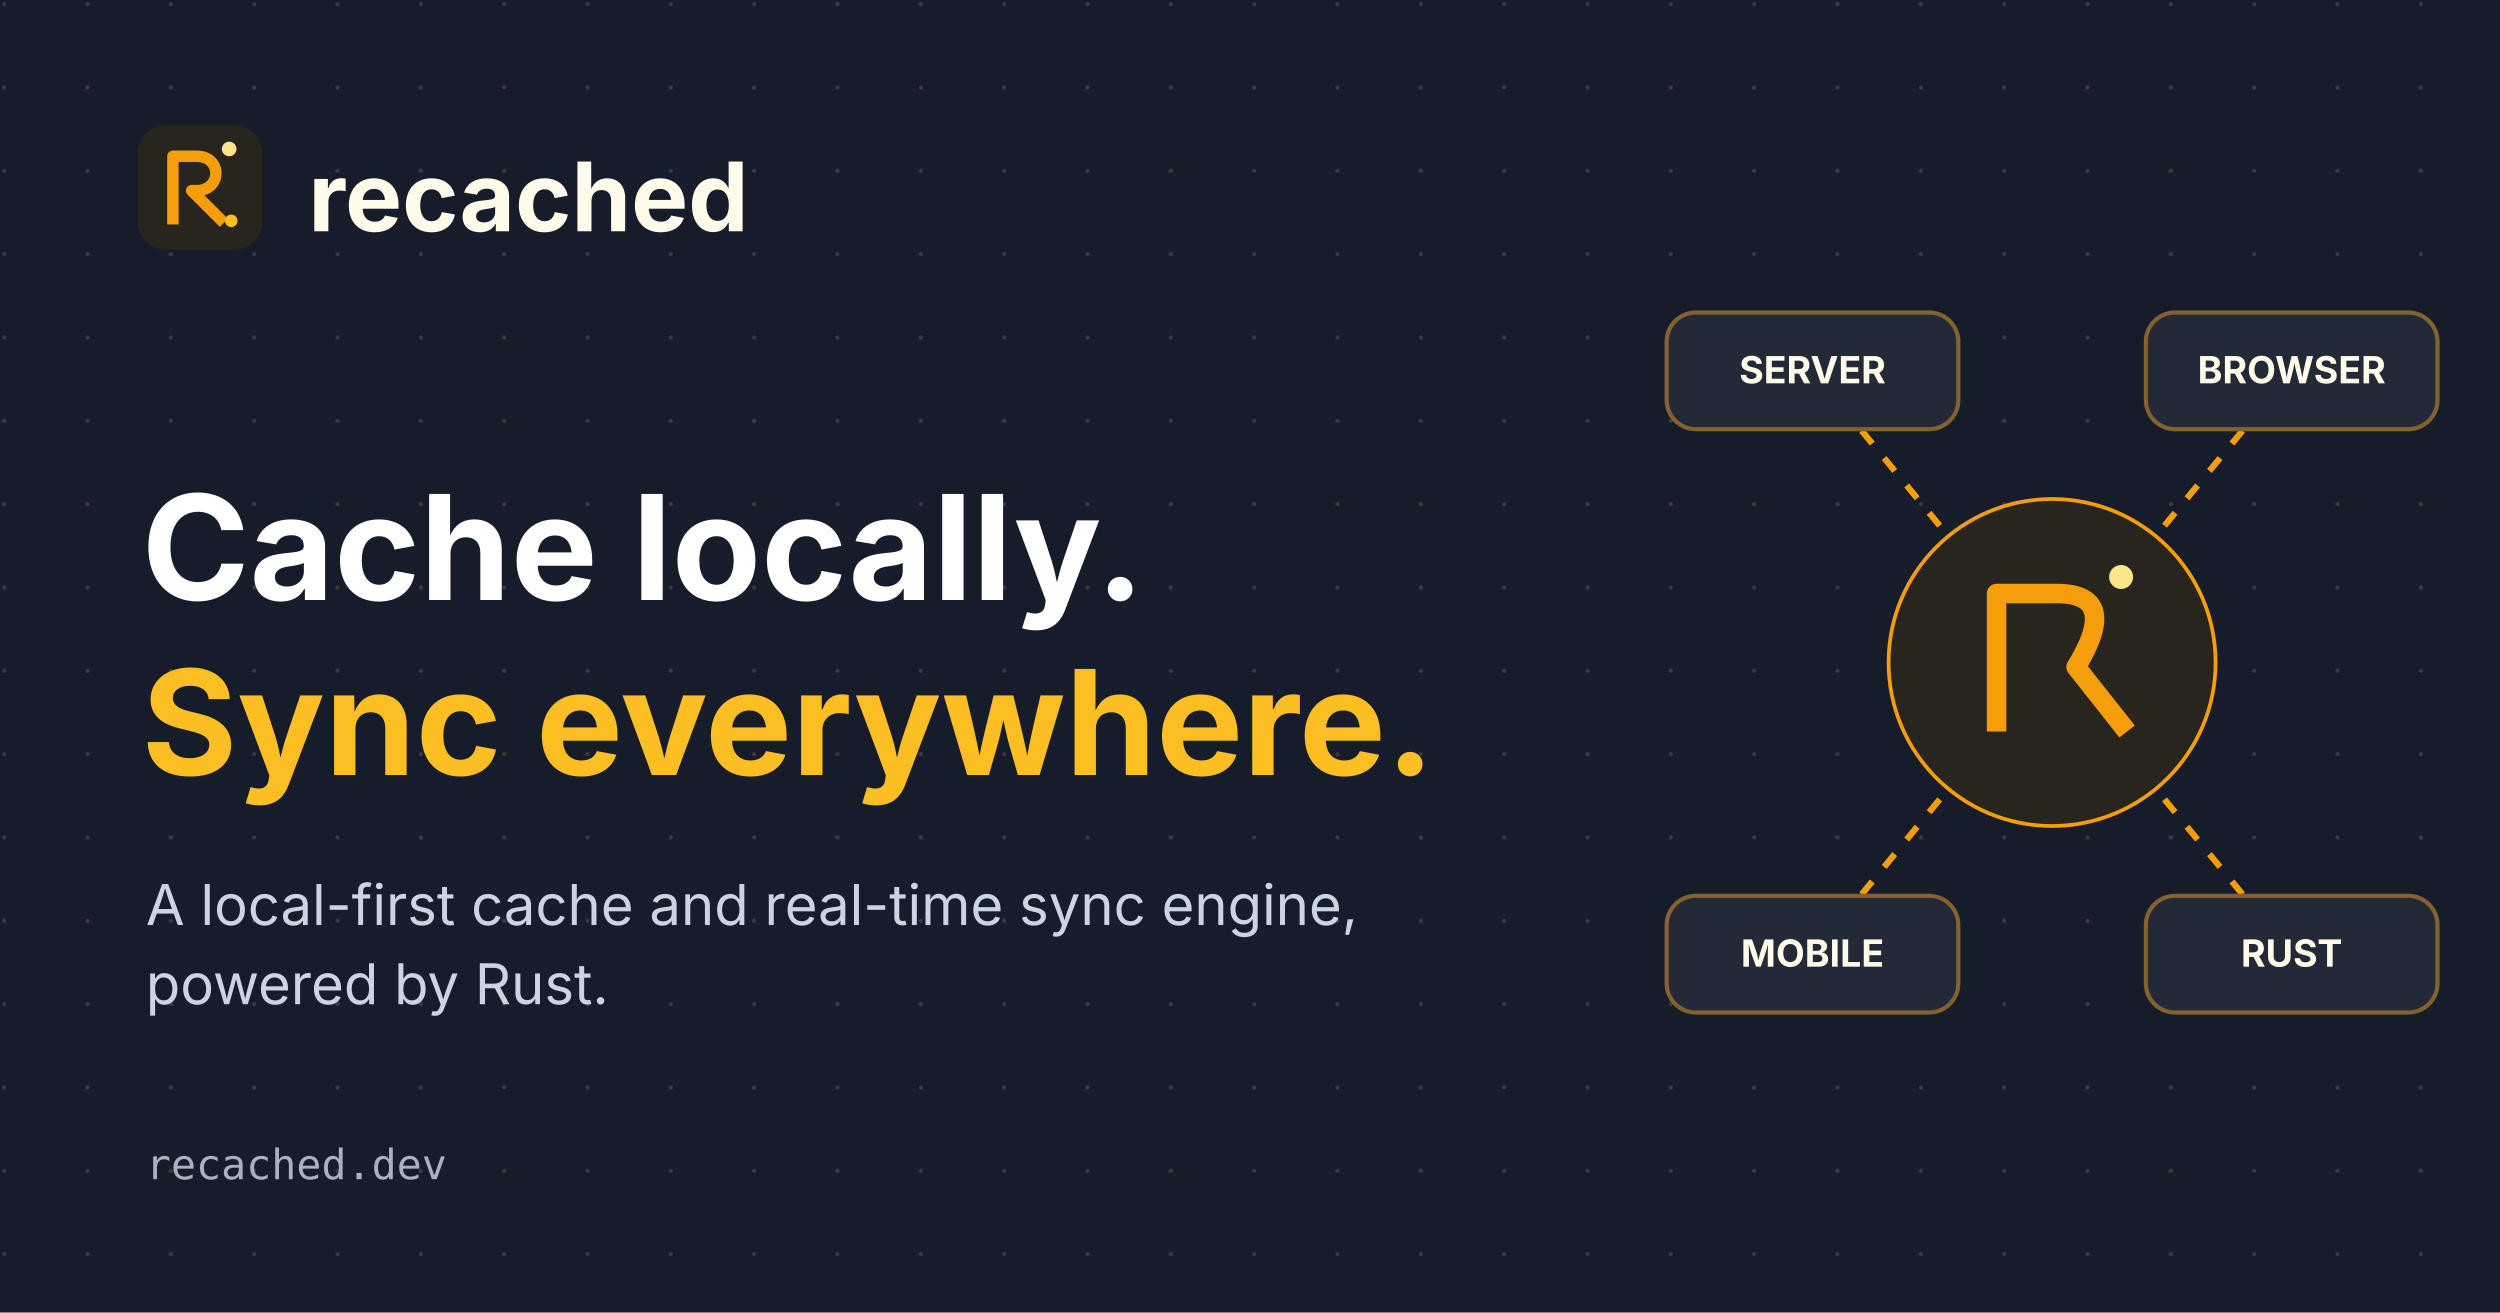
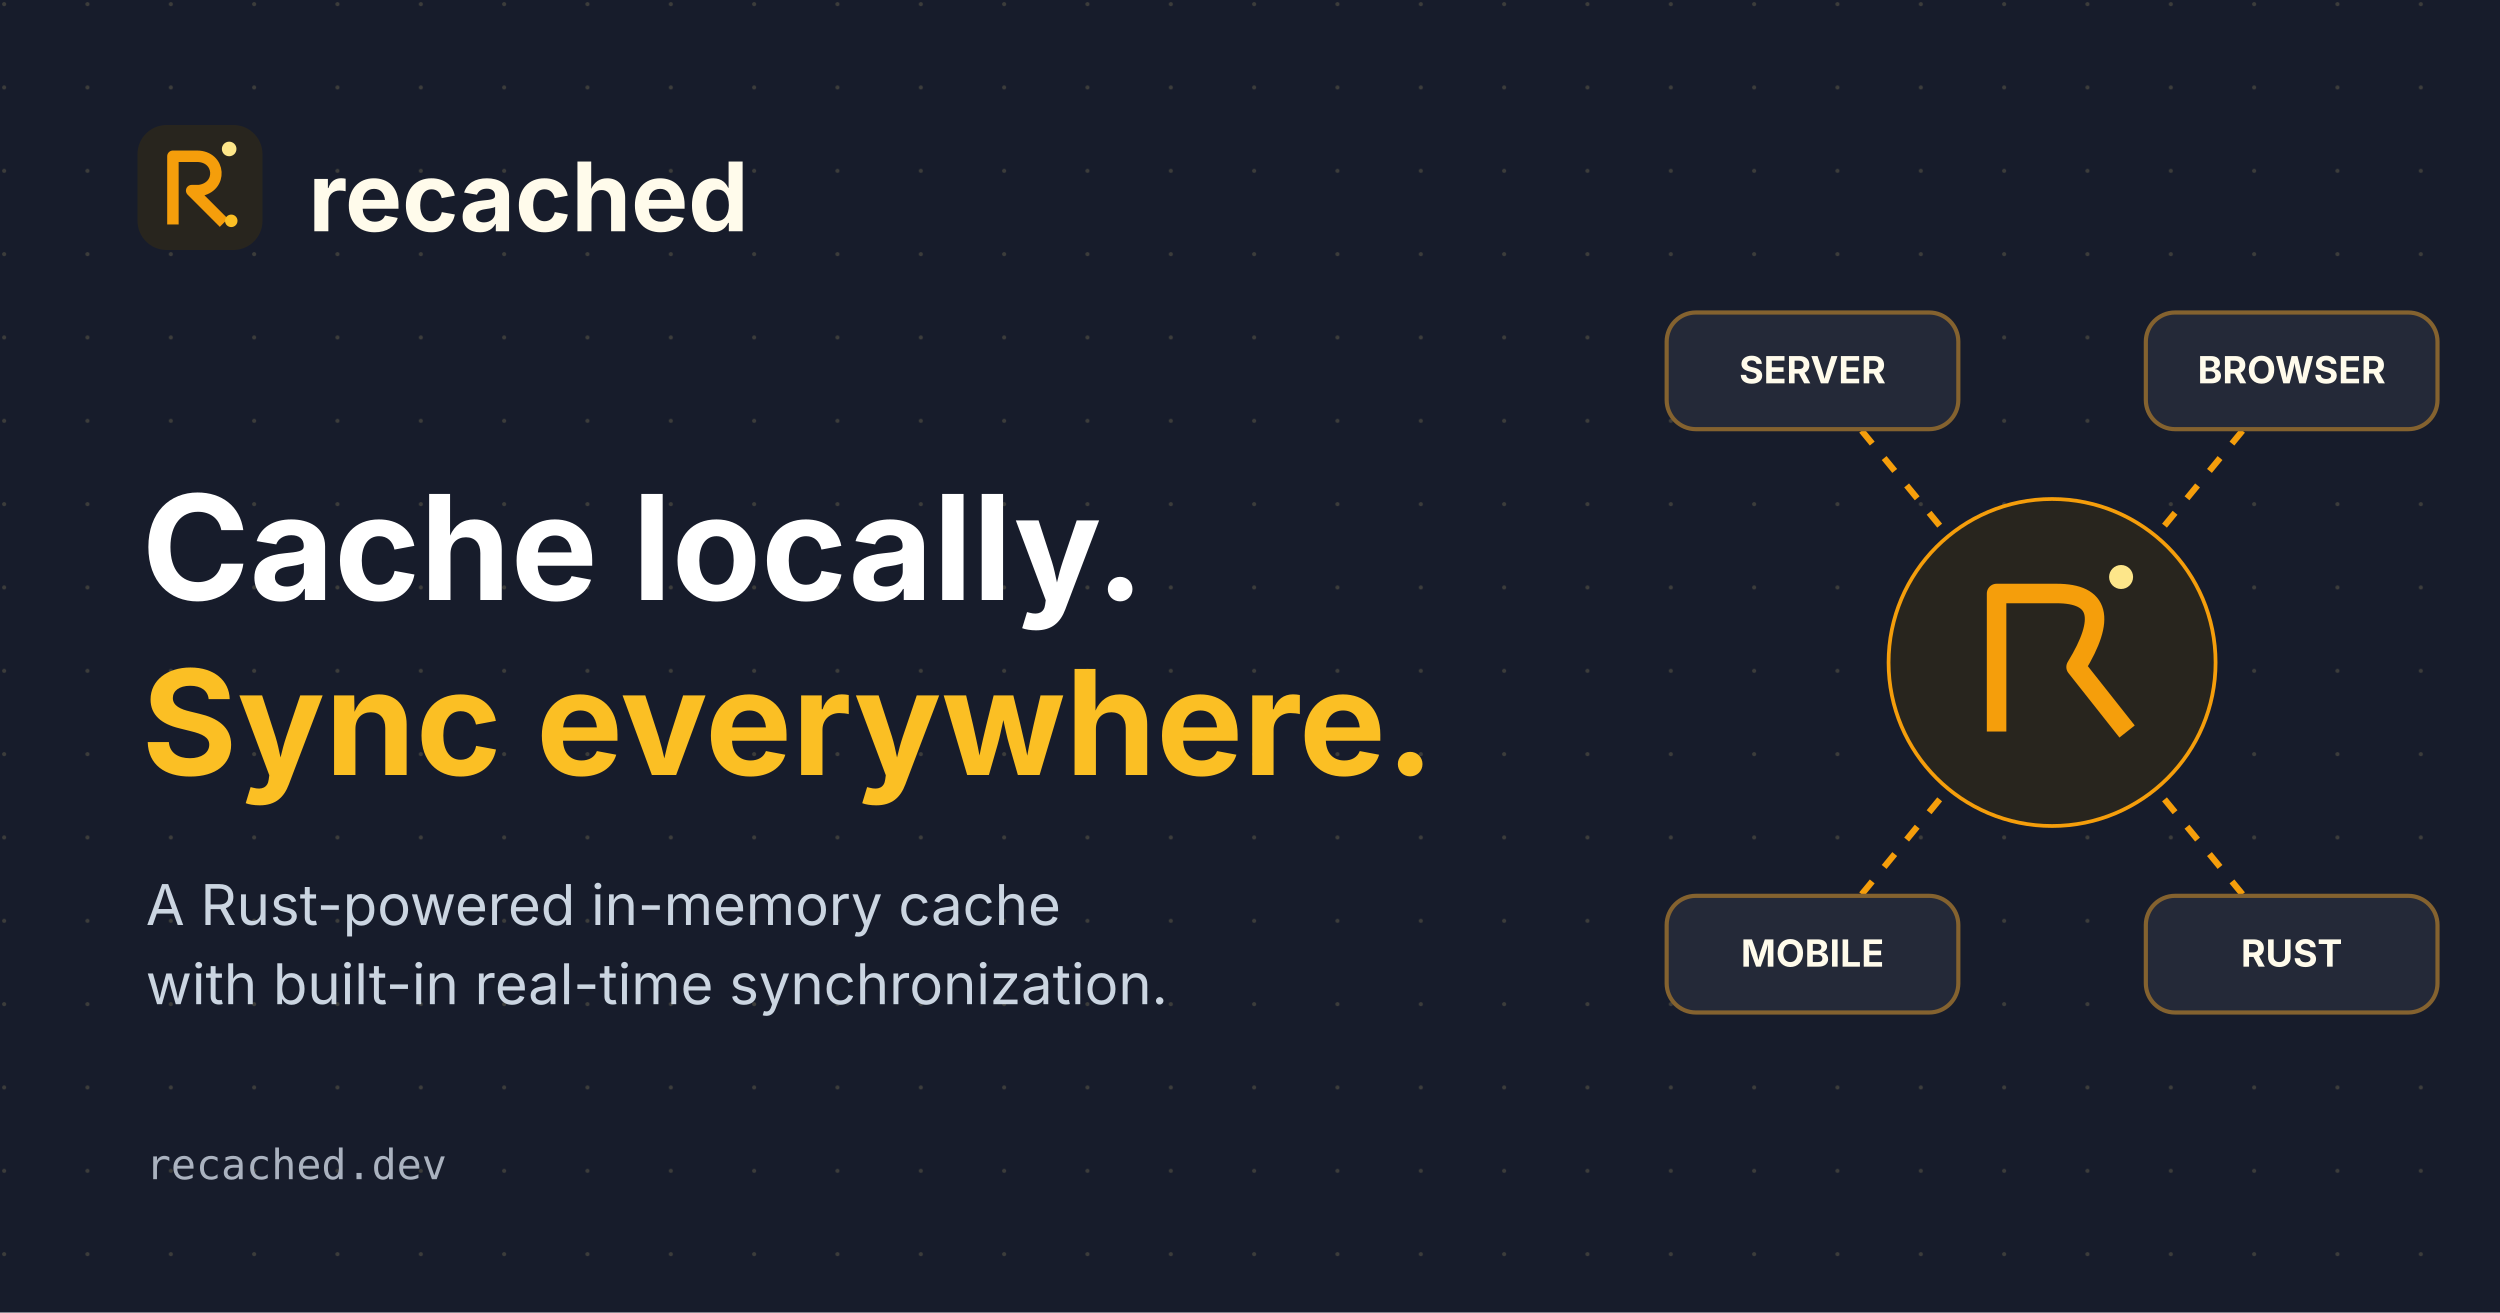
<svg xmlns="http://www.w3.org/2000/svg" width="1200" height="630" viewBox="0 0 1200 630" role="img" aria-labelledby="t d">
  <defs>
    <pattern id="grid" width="40" height="40" patternUnits="userSpaceOnUse">
      <circle cx="2" cy="2" r="1" fill="#FDE68A" opacity=".16" />
    </pattern>
  </defs>
  <rect width="1200" height="630" fill="#171C2B" />
  <rect width="1200" height="630" fill="url(#grid)" />
  <g transform="translate(64 58) scale(.5)">
    <rect x="4" y="4" width="120" height="120" rx="28" fill="#28251E" />
    <path d="M38 94V34H61C84 34 86 64 63 67H56L83 94" stroke="#F59E0B" stroke-width="11" stroke-linecap="square" stroke-linejoin="round" fill="none" />
    <circle cx="92" cy="27" r="7" fill="#FDE68A" />
    <circle cx="94" cy="96" r="6" fill="#FBBF24" />
  </g>
  <text x="148" y="111" font-family="Inter,system-ui,sans-serif" font-size="46" font-weight="700" fill="#FFFBEB">recached</text>
  <text x="68" y="288" font-family="Inter,system-ui,sans-serif" font-weight="750" font-size="70" fill="#FFFFFF">Cache locally.</text>
  <text x="68" y="372" font-family="Inter,system-ui,sans-serif" font-weight="750" font-size="70" fill="#FBBF24">Sync everywhere.</text>
-   <text x="70" y="444" font-family="Inter,system-ui,sans-serif" font-size="27" fill="#CBD5E1">A local-first cache and real-time sync engine,</text>
-   <text x="70" y="482" font-family="Inter,system-ui,sans-serif" font-size="27" fill="#CBD5E1">powered by Rust.</text>
+   <text x="70" y="444" font-family="Inter,system-ui,sans-serif" font-size="27" fill="#CBD5E1">A Rust-powered in-memory cache</text>
+   <text x="70" y="482" font-family="Inter,system-ui,sans-serif" font-size="27" fill="#CBD5E1">with built-in real-time synchronization.</text>
  <text x="70" y="566" font-family="ui-monospace,SFMono-Regular,Menlo,monospace" font-size="20" fill="#AAB2BF">recached.dev</text>
  <g stroke="#F59E0B" stroke-width="3" fill="none" stroke-dasharray="8 9">
    <path d="M985 318L870 178M985 318L1100 178M985 318L870 458M985 318L1100 458" />
  </g>
  <g transform="translate(985 318) scale(.72) translate(-360 -285)">
    <circle cx="360" cy="285" r="109" fill="#28251E" stroke="#F59E0B" stroke-width="2.5" />
    <path d="M323 331v-92h40q43 0 13 49l34 43" stroke="#F59E0B" stroke-width="13" fill="none" stroke-linejoin="round" />
    <circle cx="406" cy="228" r="8" fill="#FDE68A" />
  </g>
  <g fill="#242938" stroke="#84622F" stroke-width="2">
    <rect x="800" y="150" width="140" height="56" rx="14" />
    <rect x="1030" y="150" width="140" height="56" rx="14" />
    <rect x="800" y="430" width="140" height="56" rx="14" />
    <rect x="1030" y="430" width="140" height="56" rx="14" />
  </g>
  <g fill="#FFFBEB" text-anchor="middle" font-family="Inter,system-ui,sans-serif" font-size="18" font-weight="700">
    <text x="870" y="184">SERVER</text>
    <text x="1100" y="184">BROWSER</text>
    <text x="870" y="464">MOBILE</text>
    <text x="1100" y="464">RUST</text>
  </g>
</svg>
